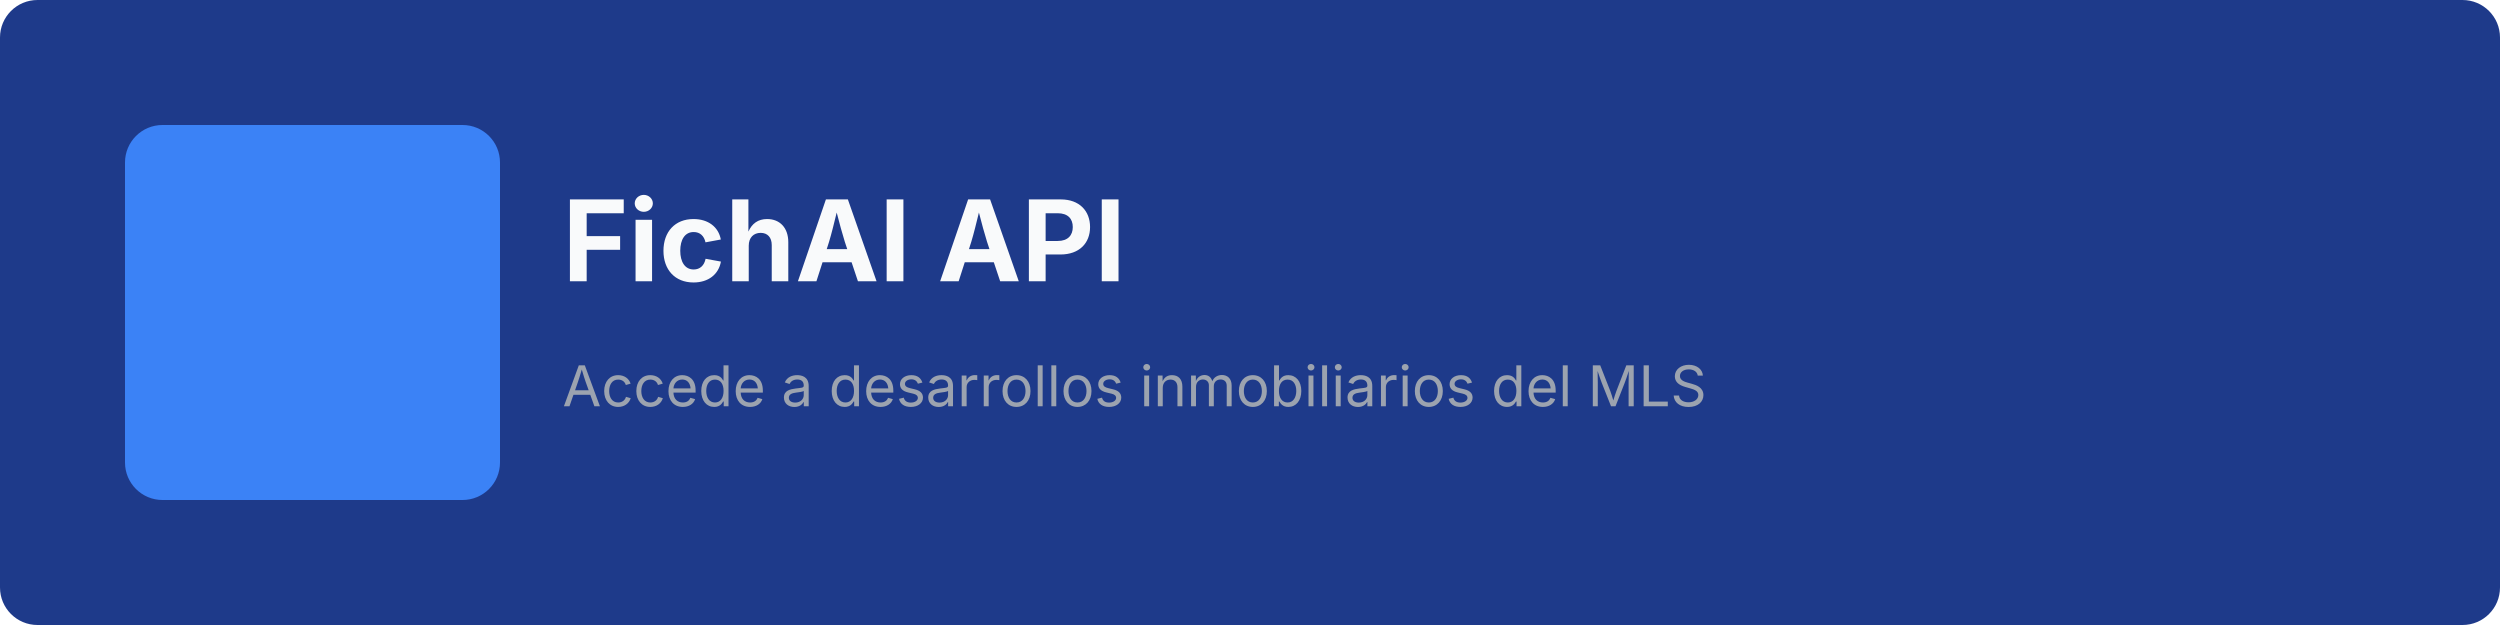
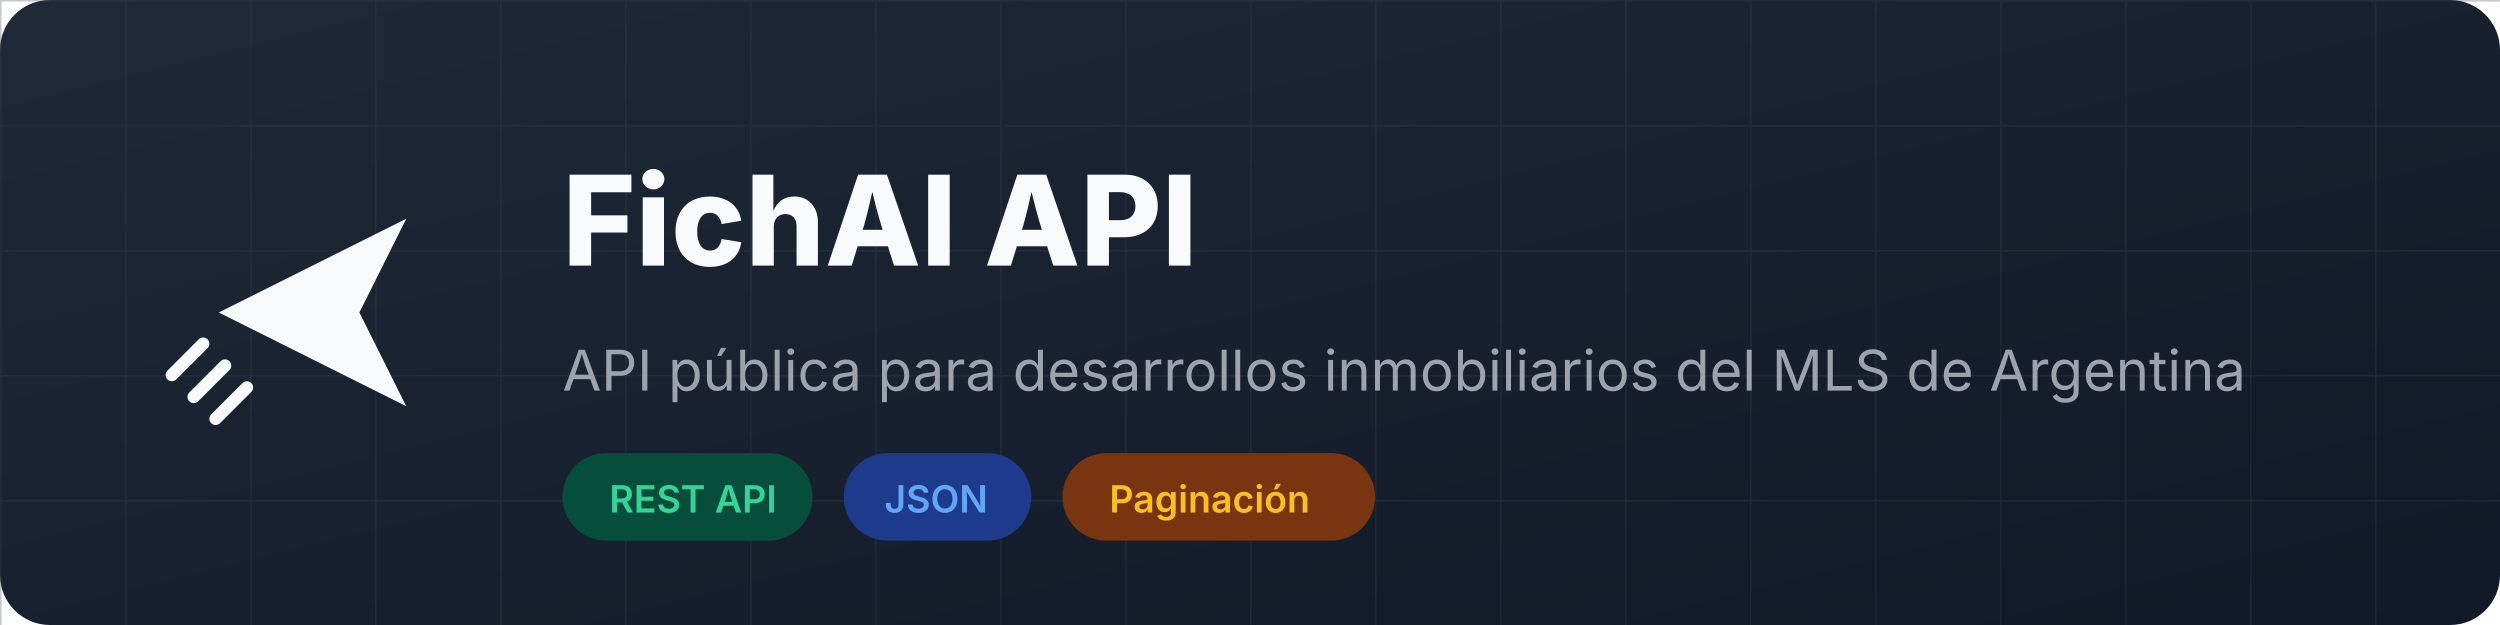
<svg xmlns="http://www.w3.org/2000/svg" width="800" height="200" viewBox="0 0 800 200" fill="none">
-   <rect width="800" height="200" rx="12" fill="#1E3A8A" />
-   <rect x="40" y="40" width="120" height="120" rx="12" fill="#3B82F6" />
-   <text x="180" y="90" font-family="system-ui, -apple-system, sans-serif" font-size="36" font-weight="700" fill="#F9FAFB">FichAI API</text>
-   <text x="180" y="130" font-family="system-ui, -apple-system, sans-serif" font-size="18" fill="#9CA3AF">Accede a desarrollos inmobiliarios del MLS</text>
+   <defs>
+     <linearGradient id="bgGradientDark" x1="0%" y1="0%" x2="100%" y2="100%">
+       <stop offset="0%" style="stop-color:#1F2937;stop-opacity:1" />
+       <stop offset="100%" style="stop-color:#111827;stop-opacity:1" />
+     </linearGradient>
+   </defs>
+   <rect width="800" height="200" rx="16" fill="url(#bgGradientDark)" />
+   <pattern id="gridDark" width="40" height="40" patternUnits="userSpaceOnUse">
+     <path d="M 40 0 L 0 0 0 40" fill="none" stroke="#374151" stroke-width="1" />
+   </pattern>
+   <rect width="800" height="200" fill="url(#gridDark)" opacity="0.3" />
+   <g transform="translate(50, 50)">
+     <path d="M20 50 L80 20 L65 50 L80 80 L20 50" fill="#F9FAFB" />
+     <line x1="15" y1="60" x2="5" y2="70" stroke="#F9FAFB" stroke-width="4" stroke-linecap="round" />
+     <line x1="22" y1="67" x2="12" y2="77" stroke="#F9FAFB" stroke-width="4" stroke-linecap="round" />
+     <line x1="29" y1="74" x2="19" y2="84" stroke="#F9FAFB" stroke-width="4" stroke-linecap="round" />
+   </g>
+   <text x="180" y="85" font-family="system-ui, -apple-system, sans-serif" font-size="40" font-weight="800" fill="#F9FAFB">FichAI API</text>
+   <text x="180" y="125" font-family="system-ui, -apple-system, sans-serif" font-size="18" fill="#9CA3AF">API pública para desarrollos inmobiliarios del MLS de Argentina</text>
+   <rect x="180" y="145" width="80" height="28" rx="14" fill="#064E3B" />
+   <text x="195" y="164" font-family="system-ui, -apple-system, sans-serif" font-size="12" font-weight="600" fill="#34D399">REST API</text>
+   <rect x="270" y="145" width="60" height="28" rx="14" fill="#1E3A8A" />
+   <text x="283" y="164" font-family="system-ui, -apple-system, sans-serif" font-size="12" font-weight="600" fill="#60A5FA">JSON</text>
+   <rect x="340" y="145" width="100" height="28" rx="14" fill="#78350F" />
+   <text x="355" y="164" font-family="system-ui, -apple-system, sans-serif" font-size="12" font-weight="600" fill="#FBBF24">Paginación</text>
</svg>
